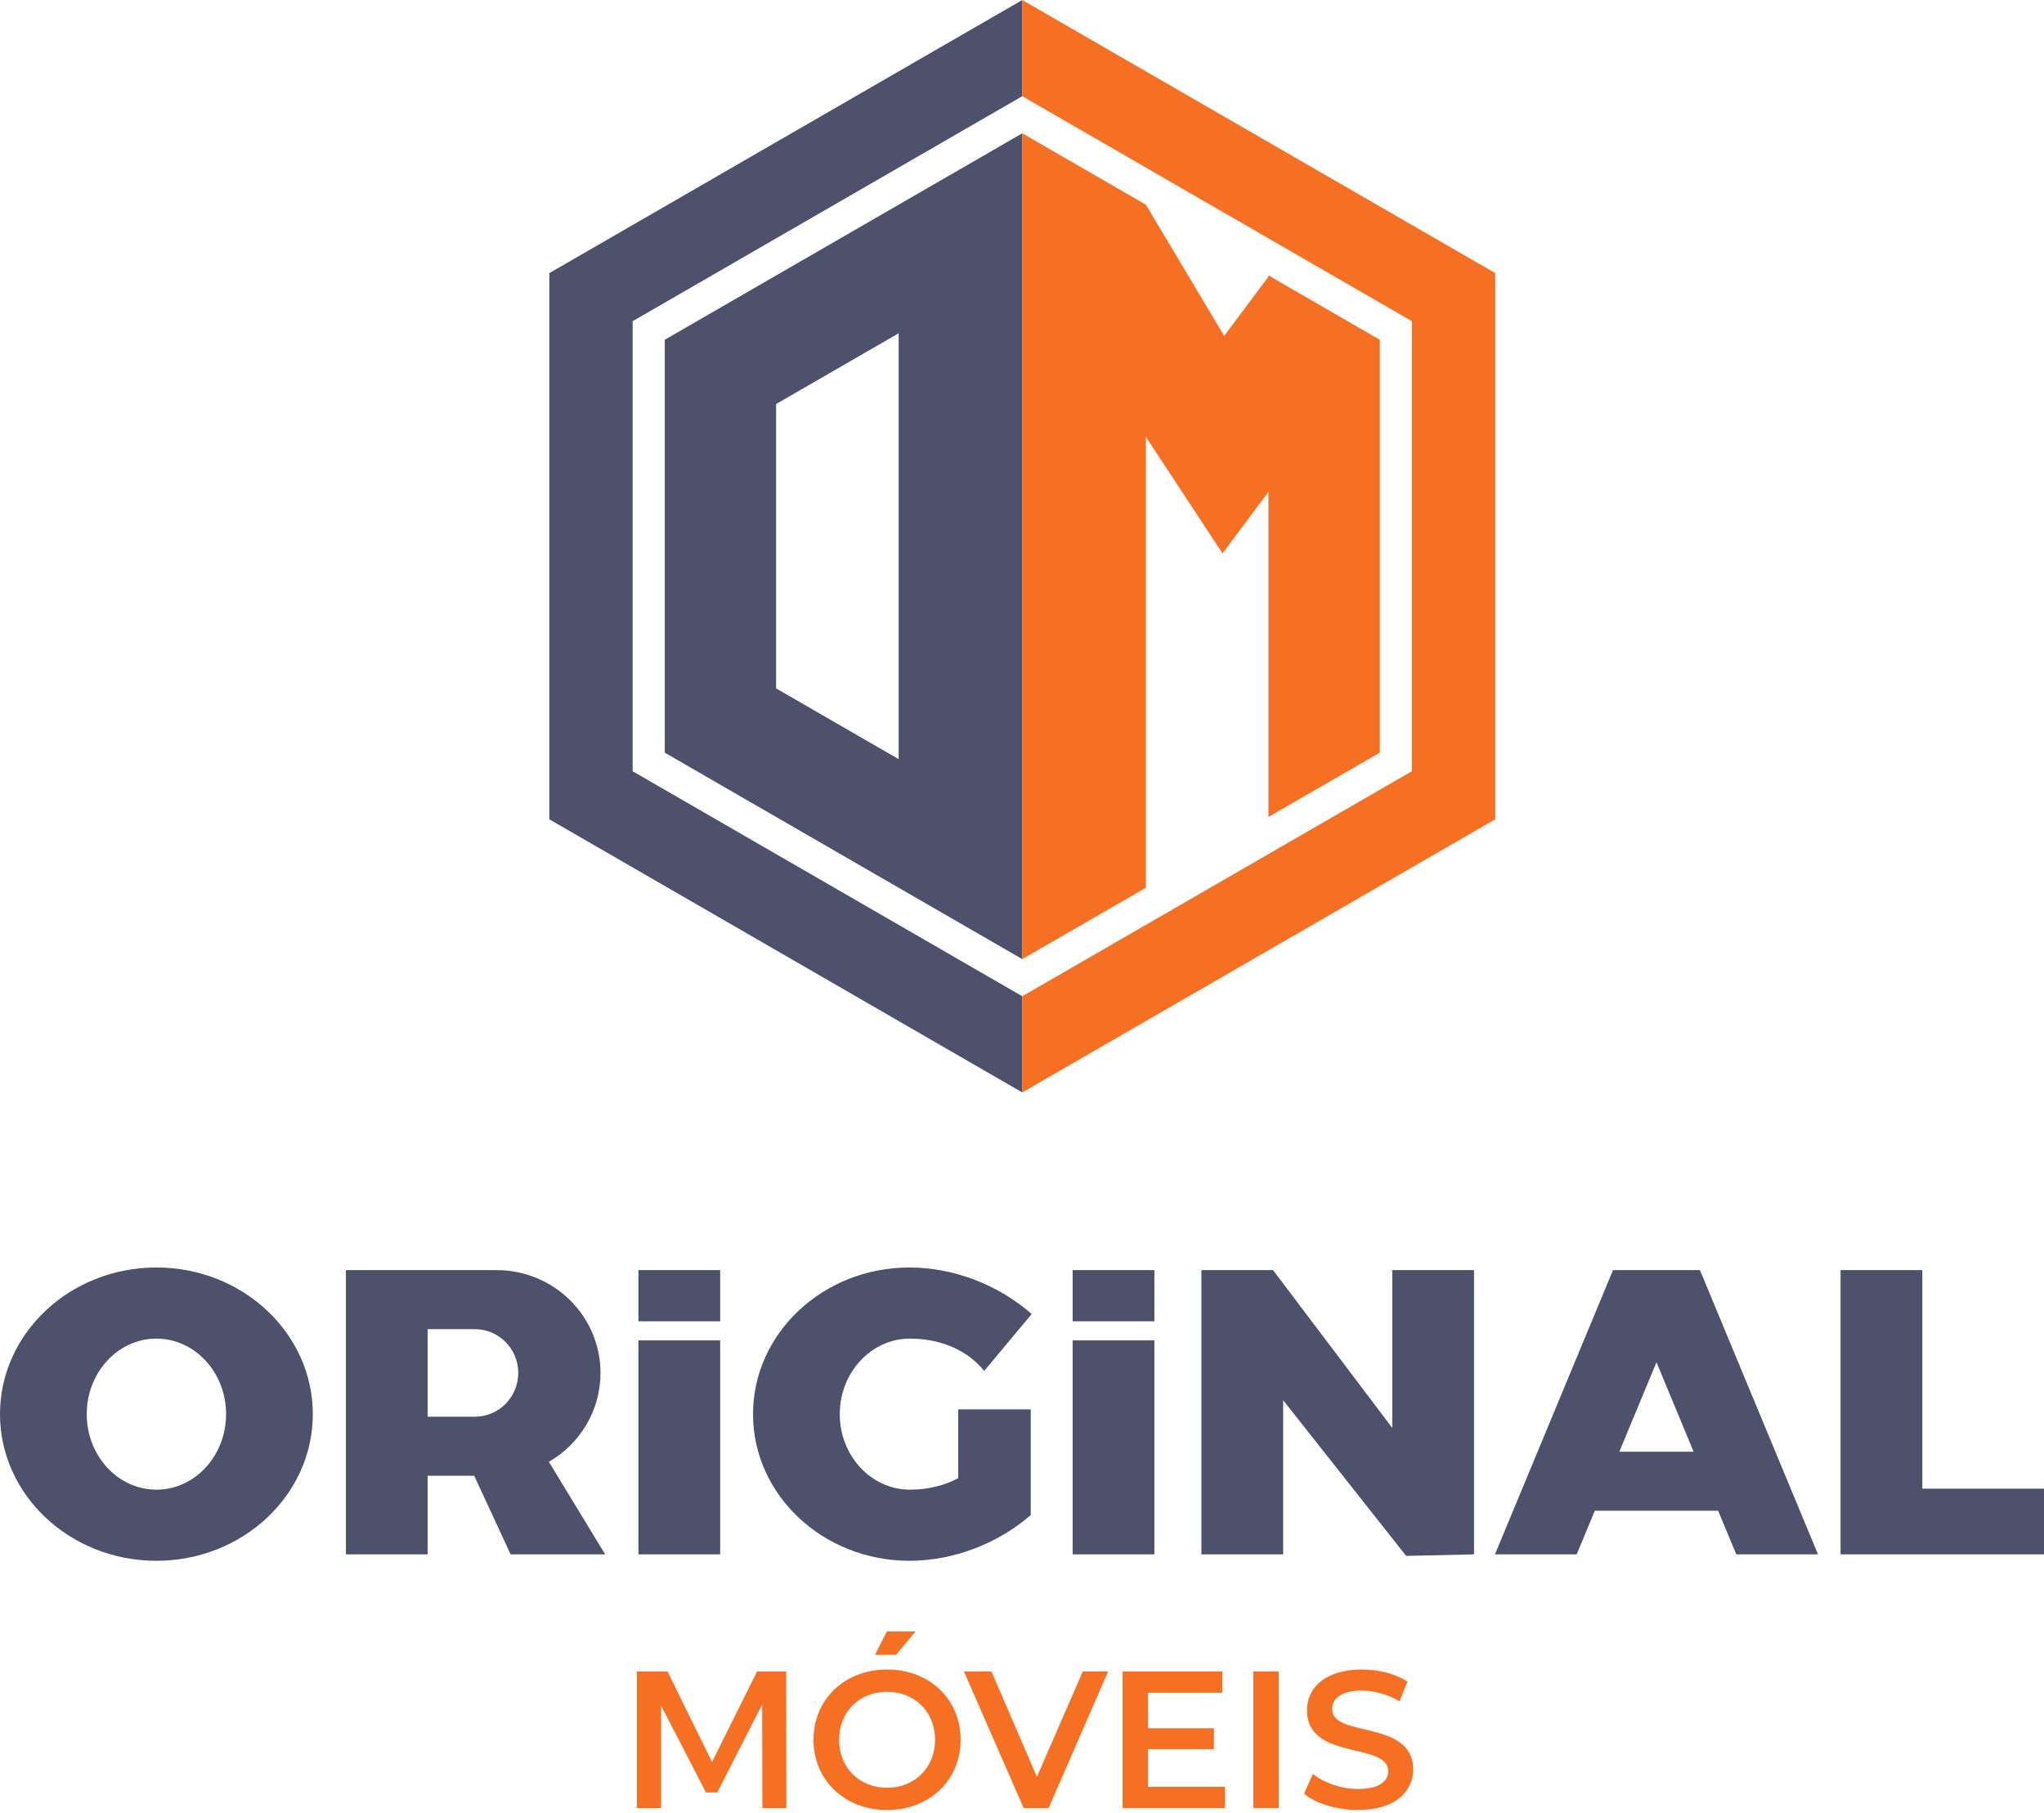
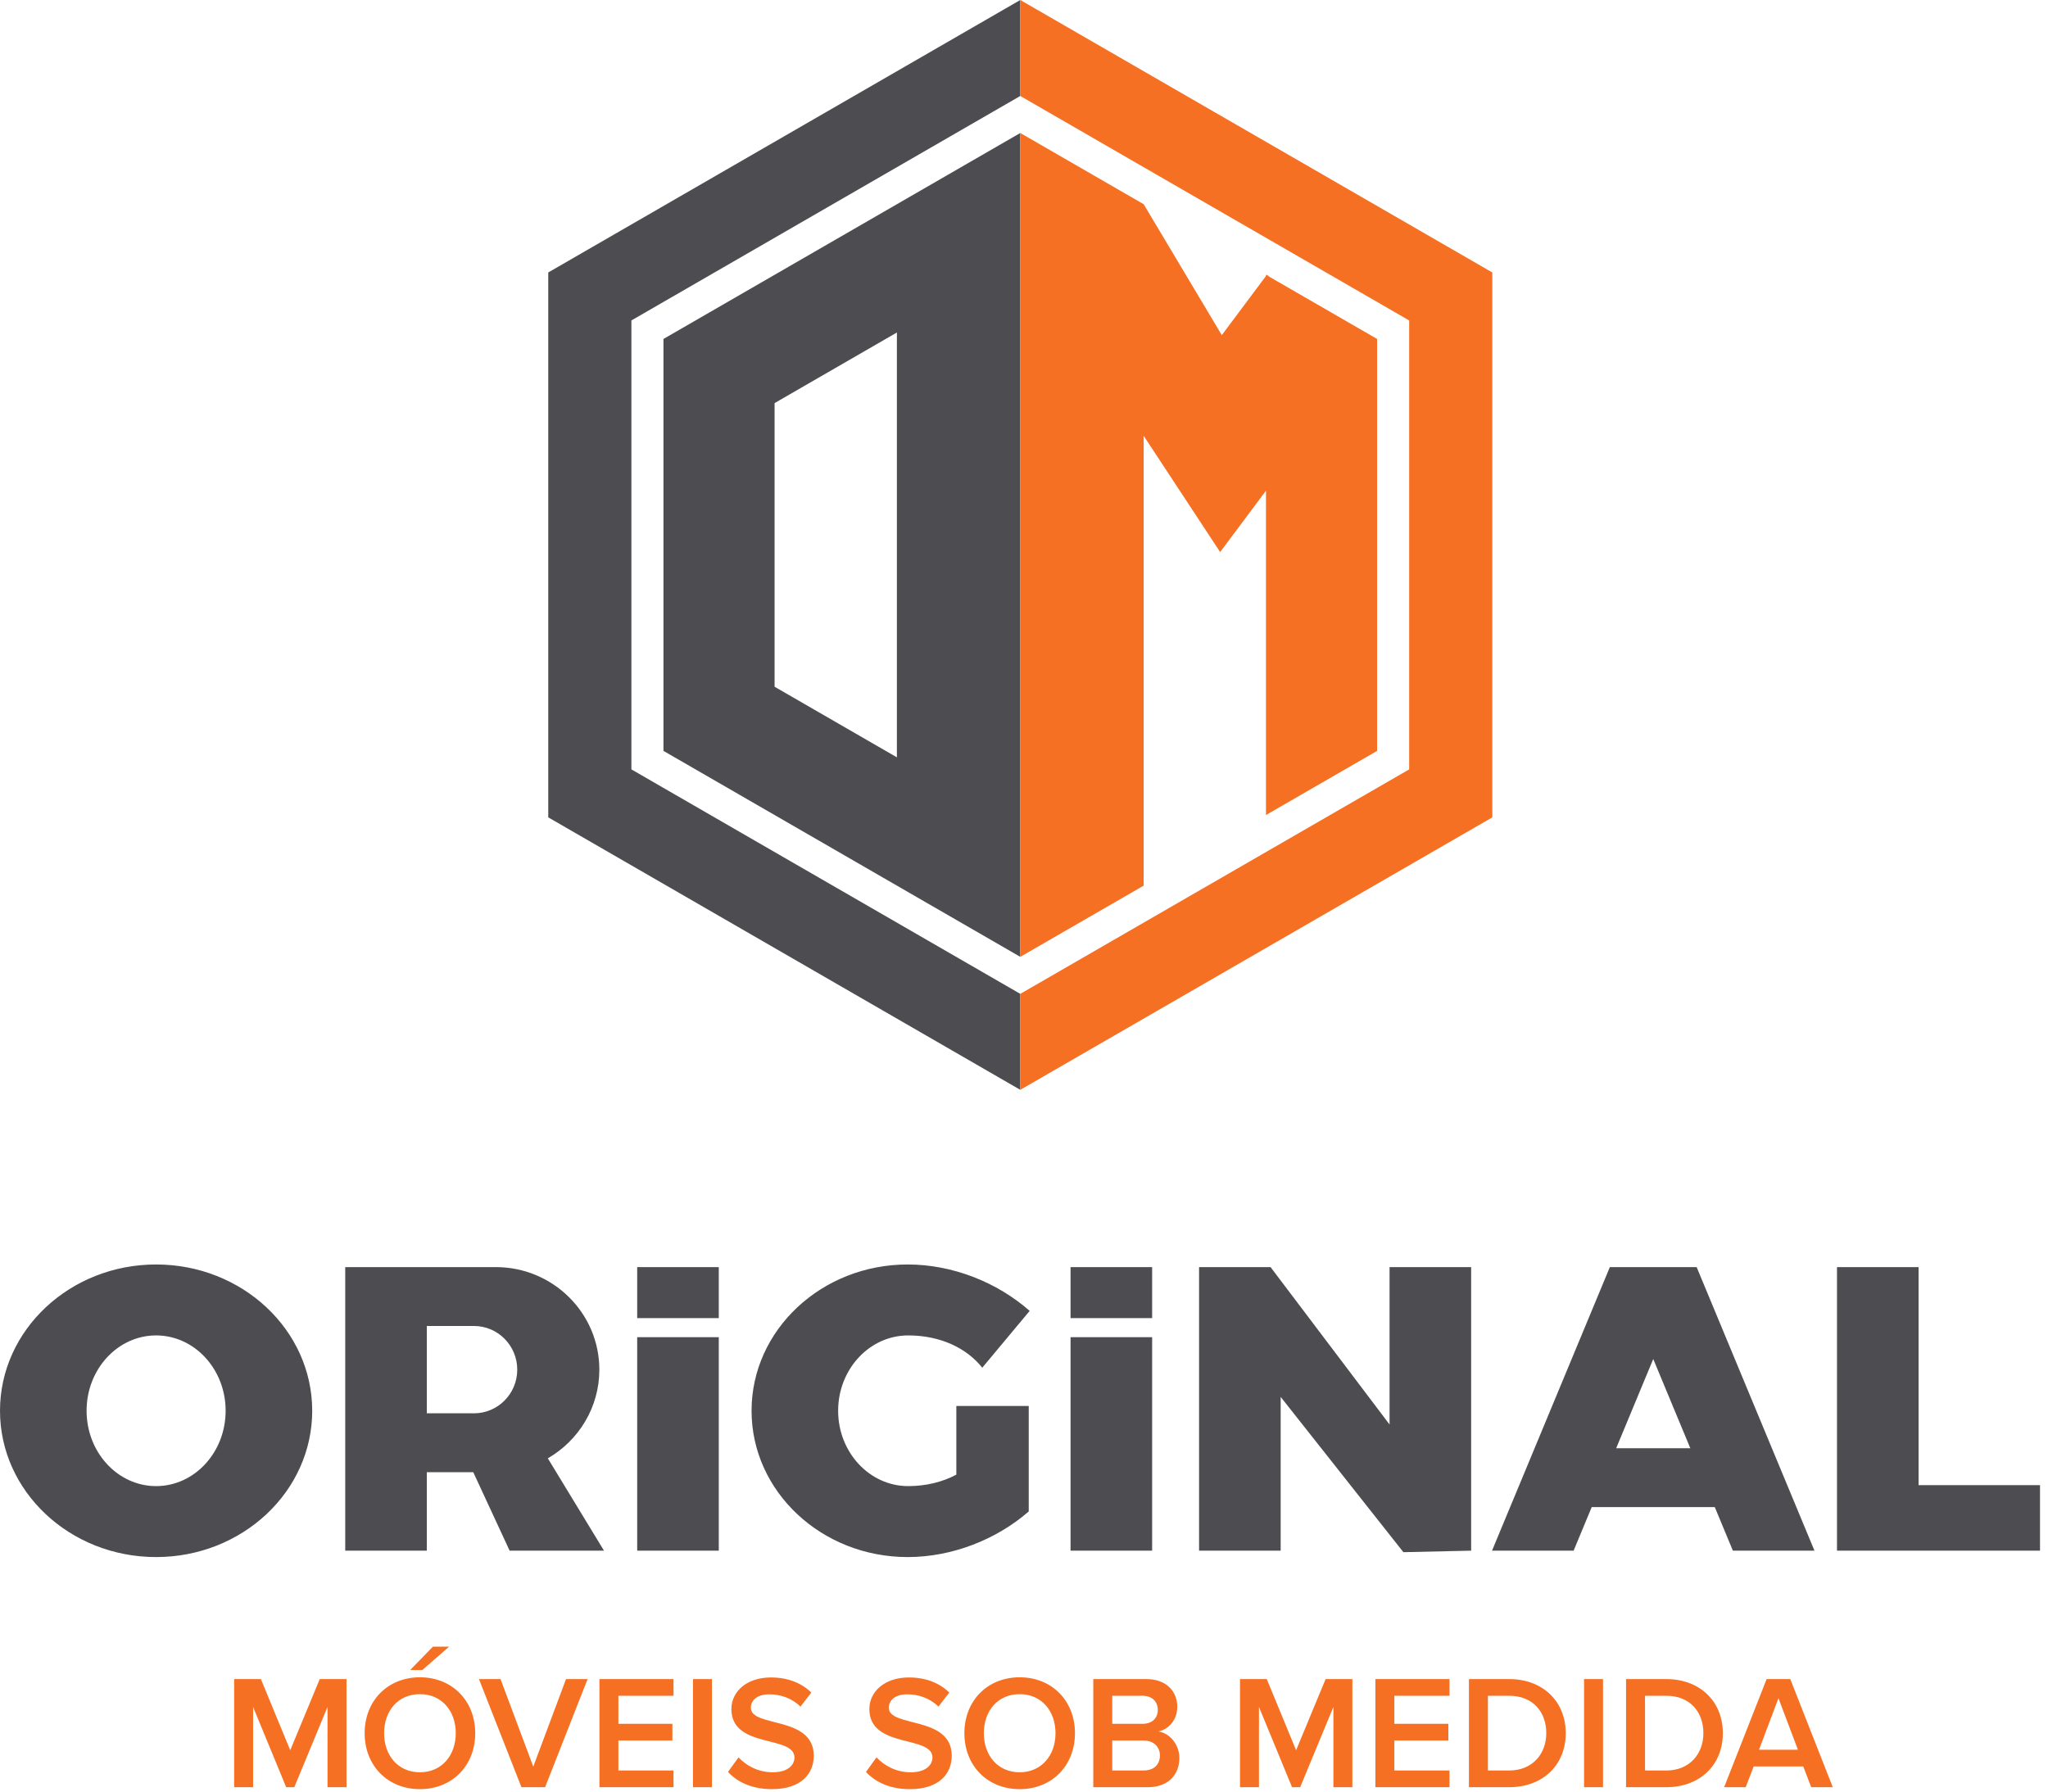
- <svg xmlns="http://www.w3.org/2000/svg" width="512" height="454" viewBox="0 0 512 454" fill="none">
-   <path fill-rule="evenodd" clip-rule="evenodd" d="M258.19 352.951V379.43C250.079 386.48 238.982 390.879 227.803 390.879C206.181 390.879 188.625 374.422 188.625 354.153C188.625 333.883 206.181 317.426 227.803 317.426C239.09 317.426 250.294 321.911 258.424 329.081L246.524 343.345C242.645 338.446 236.046 335.239 227.936 335.239C218.232 335.239 210.354 343.714 210.354 354.153C210.354 364.591 218.232 373.067 227.936 373.067C232.47 373.067 236.586 372.013 240.02 370.192V352.951H258.19ZM39.178 317.426C60.801 317.426 78.357 333.883 78.357 354.153C78.357 374.422 60.801 390.879 39.178 390.879C17.555 390.879 0 374.422 0 354.153C0 333.883 17.555 317.426 39.178 317.426ZM352.216 389.649L369.226 389.273V318.085H348.75V357.601L318.884 318.085H300.941V389.273H321.419V350.669L352.216 389.649ZM180.398 335.678H159.921V389.273H180.398V335.678ZM289.162 335.678H268.684V389.273H289.162V335.678ZM461.042 389.273V318.085H481.52V372.821H512V389.273H461.042ZM123.595 318.099C123.873 318.091 124.153 318.085 124.434 318.085C138.776 318.085 150.421 329.623 150.421 343.832C150.421 353.327 145.221 361.628 137.491 366.092L151.59 389.273H127.903L118.781 369.578H107.123V389.273H86.645V318.085H123.595V318.099ZM425.82 318.085L455.393 389.273H434.915L430.374 378.342H399.484L394.943 389.273H374.466L404.039 318.085H425.82ZM39.178 335.239C48.808 335.239 56.628 343.714 56.628 354.153C56.628 364.591 48.808 373.067 39.178 373.067C29.547 373.067 21.729 364.591 21.729 354.153C21.729 343.714 29.547 335.239 39.178 335.239ZM414.929 341.164L405.627 363.555H424.231L414.929 341.164ZM118.965 332.873H107.123V354.792H118.965C124.954 354.792 129.816 349.88 129.816 343.832C129.816 337.783 124.954 332.873 118.965 332.873ZM180.398 318.085H159.921V330.896H180.398V318.085ZM289.162 318.085H268.684V330.896H289.162V318.085Z" fill="#4E516B" />
-   <path d="M196.981 452.81L196.932 418.594H189.649L178.357 441.275L167.213 418.594H159.539V452.81H165.6V427.148L176.842 448.9H179.677L190.919 426.855L190.968 452.81H196.981Z" fill="#F57023" />
-   <path d="M219.171 414.44H224.45L229.338 408.574H222.153L219.171 414.44ZM222.202 453.299C232.809 453.299 240.629 445.869 240.629 435.702C240.629 425.535 232.809 418.106 222.202 418.106C211.595 418.106 203.774 425.584 203.774 435.702C203.774 445.82 211.595 453.299 222.202 453.299ZM222.202 447.727C215.31 447.727 210.177 442.692 210.177 435.702C210.177 428.712 215.31 423.678 222.202 423.678C229.094 423.678 234.226 428.712 234.226 435.702C234.226 442.692 229.094 447.727 222.202 447.727Z" fill="#F57023" />
-   <path d="M271.227 418.594L259.74 444.989L248.351 418.594H241.459L256.417 452.81H262.673L277.581 418.594H271.227Z" fill="#F57023" />
-   <path d="M287.555 447.482V438.048H304.076V432.818H287.555V423.922H306.178V418.594H281.201V452.81H306.862V447.482H287.555Z" fill="#F57023" />
-   <path d="M320.305 418.594H313.95V452.81H320.305V418.594Z" fill="#F57023" />
-   <path d="M340.15 453.299C349.535 453.299 353.983 448.607 353.983 443.132C353.983 430.57 333.698 435.311 333.698 428.028C333.698 425.438 335.848 423.385 341.127 423.385C344.109 423.385 347.482 424.265 350.561 426.073L352.565 421.136C349.584 419.181 345.282 418.106 341.176 418.106C331.791 418.106 327.392 422.798 327.392 428.322C327.392 441.03 347.726 436.191 347.726 443.572C347.726 446.114 345.478 448.02 340.15 448.02C335.946 448.02 331.596 446.456 328.859 444.256L326.659 449.193C329.494 451.637 334.822 453.299 340.15 453.299Z" fill="#F57023" />
-   <path fill-rule="evenodd" clip-rule="evenodd" d="M256.068 33.385V240.201L166.515 188.497V85.089L256.068 33.385ZM225.103 83.467L194.403 101.191V172.394L225.103 190.119V83.467Z" fill="#4E516B" />
-   <path fill-rule="evenodd" clip-rule="evenodd" d="M256.069 24.092L158.468 80.443V193.144L256.069 249.495V273.587L137.603 205.189V68.397L256.069 0V24.092Z" fill="#4E516B" />
-   <path fill-rule="evenodd" clip-rule="evenodd" d="M256.068 0L374.534 68.397V205.189L256.068 273.587V249.495L353.671 193.144V80.443L256.068 24.092V0Z" fill="#F57023" />
-   <path fill-rule="evenodd" clip-rule="evenodd" d="M287.034 109.401V222.322L256.068 240.201V33.385L287.034 51.262L306.645 84.125L317.733 69.283V68.986L317.887 69.076L317.954 68.986L318.706 69.548L345.623 85.089V188.497L317.733 204.6V123.18L306.224 138.585L287.034 109.401Z" fill="#F57023" />
+ <svg xmlns="http://www.w3.org/2000/svg" width="256" height="224" viewBox="0 0 256 224" fill="none">
+   <path fill-rule="evenodd" clip-rule="evenodd" d="M128.592 175.788V188.975C124.552 192.487 119.026 194.678 113.458 194.678C102.689 194.678 93.945 186.482 93.945 176.386C93.945 166.291 102.689 158.095 113.458 158.095C119.08 158.095 124.659 160.328 128.709 163.899L122.782 171.003C120.85 168.563 117.564 166.966 113.524 166.966C108.691 166.966 104.767 171.187 104.767 176.386C104.767 181.585 108.691 185.806 113.524 185.806C115.782 185.806 117.833 185.282 119.542 184.374V175.788H128.592ZM19.513 158.095C30.283 158.095 39.026 166.291 39.026 176.386C39.026 186.482 30.283 194.678 19.513 194.678C8.744 194.678 0 186.482 0 176.386C0 166.291 8.744 158.095 19.513 158.095ZM175.422 194.066L183.894 193.878V158.423H173.695V178.104L158.821 158.423H149.884V193.878H160.083V174.651L175.422 194.066ZM89.848 167.185H79.649V193.878H89.848V167.185ZM144.017 167.185H133.819V193.878H144.017V167.185V167.185ZM229.623 193.878V158.423H239.822V185.684H255.002V193.878H229.623V193.878ZM61.557 158.43C61.696 158.425 61.835 158.423 61.975 158.423C69.118 158.423 74.918 164.169 74.918 171.246C74.918 175.975 72.328 180.109 68.478 182.333L75.5 193.878H63.703L59.159 184.069H53.353V193.878H43.154V158.423H61.557V158.43ZM212.08 158.423L226.809 193.878H216.61L214.349 188.433H198.964L196.702 193.878H186.503L201.232 158.423H212.08ZM19.513 166.966C24.31 166.966 28.204 171.187 28.204 176.386C28.204 181.585 24.31 185.806 19.513 185.806C14.717 185.806 10.823 181.585 10.823 176.386C10.823 171.187 14.717 166.966 19.513 166.966ZM206.656 169.917L202.023 181.069H211.289L206.656 169.917V169.917ZM59.251 165.787H53.353V176.704H59.251C62.234 176.704 64.656 174.259 64.656 171.246C64.656 168.233 62.234 165.787 59.251 165.787ZM89.848 158.423H79.649V164.803H89.848V158.423V158.423ZM144.017 158.423H133.819V164.803H144.017V158.423V158.423Z" fill="#4D4C51" />
+   <path d="M43.312 223.451V209.933H39.968L36.279 218.83L32.611 209.933H29.267V223.451H31.638V213.419L35.772 223.451H36.786L40.94 213.419V223.451H43.312V223.451ZM56.14 205.88H54.114L51.276 208.798H52.796L56.14 205.88ZM52.492 223.694C56.546 223.694 59.403 220.735 59.403 216.702C59.403 212.669 56.546 209.71 52.492 209.71C48.439 209.71 45.581 212.669 45.581 216.702C45.581 220.735 48.439 223.694 52.492 223.694ZM52.492 221.586C49.756 221.586 48.013 219.479 48.013 216.702C48.013 213.905 49.756 211.818 52.492 211.818C55.208 211.818 56.971 213.905 56.971 216.702C56.971 219.479 55.208 221.586 52.492 221.586ZM68.138 223.451L73.448 209.933H70.753L66.659 220.877L62.565 209.933H59.869L65.179 223.451H68.138ZM84.189 223.451V221.363H77.299V217.614H84.048V215.527H77.299V212.021H84.189V209.933H74.928V223.451H84.189ZM86.621 209.933H88.992V223.451H86.621V209.933ZM96.491 223.694C100.139 223.694 101.72 221.769 101.72 219.519C101.72 214.473 93.857 216.033 93.857 213.52C93.857 212.507 94.748 211.838 96.147 211.838C97.565 211.838 99.004 212.325 100.058 213.378L101.416 211.615C100.159 210.399 98.457 209.73 96.349 209.73C93.39 209.73 91.425 211.453 91.425 213.682C91.425 218.668 99.308 216.905 99.308 219.742C99.308 220.634 98.538 221.586 96.593 221.586C94.708 221.586 93.249 220.715 92.316 219.722L90.999 221.546C92.195 222.823 93.998 223.694 96.491 223.694V223.694ZM113.738 223.694C117.386 223.694 118.967 221.769 118.967 219.519C118.967 214.473 111.103 216.033 111.103 213.52C111.103 212.507 111.995 211.838 113.394 211.838C114.812 211.838 116.251 212.325 117.305 213.378L118.663 211.615C117.406 210.399 115.704 209.73 113.596 209.73C110.637 209.73 108.671 211.453 108.671 213.682C108.671 218.668 116.555 216.905 116.555 219.742C116.555 220.634 115.785 221.586 113.839 221.586C111.955 221.586 110.495 220.715 109.563 219.722L108.246 221.546C109.442 222.823 111.245 223.694 113.738 223.694V223.694ZM127.459 223.694C131.512 223.694 134.37 220.735 134.37 216.702C134.37 212.669 131.512 209.71 127.459 209.71C123.405 209.71 120.548 212.669 120.548 216.702C120.548 220.735 123.405 223.694 127.459 223.694ZM127.459 221.586C124.723 221.586 122.98 219.479 122.98 216.702C122.98 213.905 124.723 211.818 127.459 211.818C130.174 211.818 131.938 213.905 131.938 216.702C131.938 219.479 130.174 221.586 127.459 221.586ZM143.49 223.451C146.023 223.451 147.421 221.89 147.421 219.803C147.421 218.141 146.246 216.702 144.807 216.479C146.063 216.216 147.158 215.081 147.158 213.378C147.158 211.473 145.78 209.933 143.307 209.933H136.66V223.451H143.49V223.451ZM142.821 215.527H139.031V212.021H142.821C144.037 212.021 144.726 212.77 144.726 213.784C144.726 214.797 144.037 215.527 142.821 215.527ZM142.922 221.363H139.031V217.614H142.922C144.28 217.614 144.989 218.465 144.989 219.479C144.989 220.654 144.219 221.363 142.922 221.363ZM169.046 223.451V209.933H165.702L162.013 218.83L158.345 209.933H155.001V223.451H157.372V213.419L161.507 223.451H162.52L166.675 213.419V223.451H169.046V223.451ZM181.186 223.451V221.363H174.295V217.614H181.044V215.527H174.295V212.021H181.186V209.933H171.924V223.451H181.186ZM188.644 223.451C192.859 223.451 195.717 220.674 195.717 216.702C195.717 212.73 192.859 209.933 188.644 209.933H183.618V223.451H188.644ZM188.644 221.363H185.989V212.021H188.644C191.663 212.021 193.285 214.088 193.285 216.702C193.285 219.256 191.582 221.363 188.644 221.363ZM198.007 209.933H200.378V223.451H198.007V209.933ZM208.282 223.451C212.498 223.451 215.355 220.674 215.355 216.702C215.355 212.73 212.498 209.933 208.282 209.933H203.256V223.451H208.282ZM208.282 221.363H205.627V212.021H208.282C211.302 212.021 212.923 214.088 212.923 216.702C212.923 219.256 211.221 221.363 208.282 221.363ZM229.096 223.451L223.786 209.933H220.827L215.517 223.451H218.213L219.206 220.857H225.407L226.4 223.451H229.096V223.451ZM224.739 218.769H219.875L222.307 212.325L224.739 218.769V218.769Z" fill="#F57023" />
+   <path fill-rule="evenodd" clip-rule="evenodd" d="M127.535 16.628V119.633L82.933 93.882V42.379L127.535 16.628V16.628ZM112.113 41.571L96.823 50.399V85.862L112.113 94.689V41.571Z" fill="#4D4C51" />
+   <path fill-rule="evenodd" clip-rule="evenodd" d="M127.535 11.999L78.925 40.065V96.196L127.535 124.261V136.26L68.533 102.195V34.065L127.535 0V11.999V11.999Z" fill="#4D4C51" />
+   <path fill-rule="evenodd" clip-rule="evenodd" d="M127.535 0L186.537 34.065V102.195L127.535 136.26V124.261L176.146 96.196V40.065L127.535 11.999V0Z" fill="#F57023" />
+   <path fill-rule="evenodd" clip-rule="evenodd" d="M142.958 54.487V110.729L127.535 119.633V16.628L142.958 25.532L152.725 41.899L158.247 34.507V34.359L158.324 34.404L158.358 34.359L158.732 34.639L172.138 42.379V93.882L158.247 101.901V61.35L152.516 69.023L142.958 54.487Z" fill="#F57023" />
</svg>
